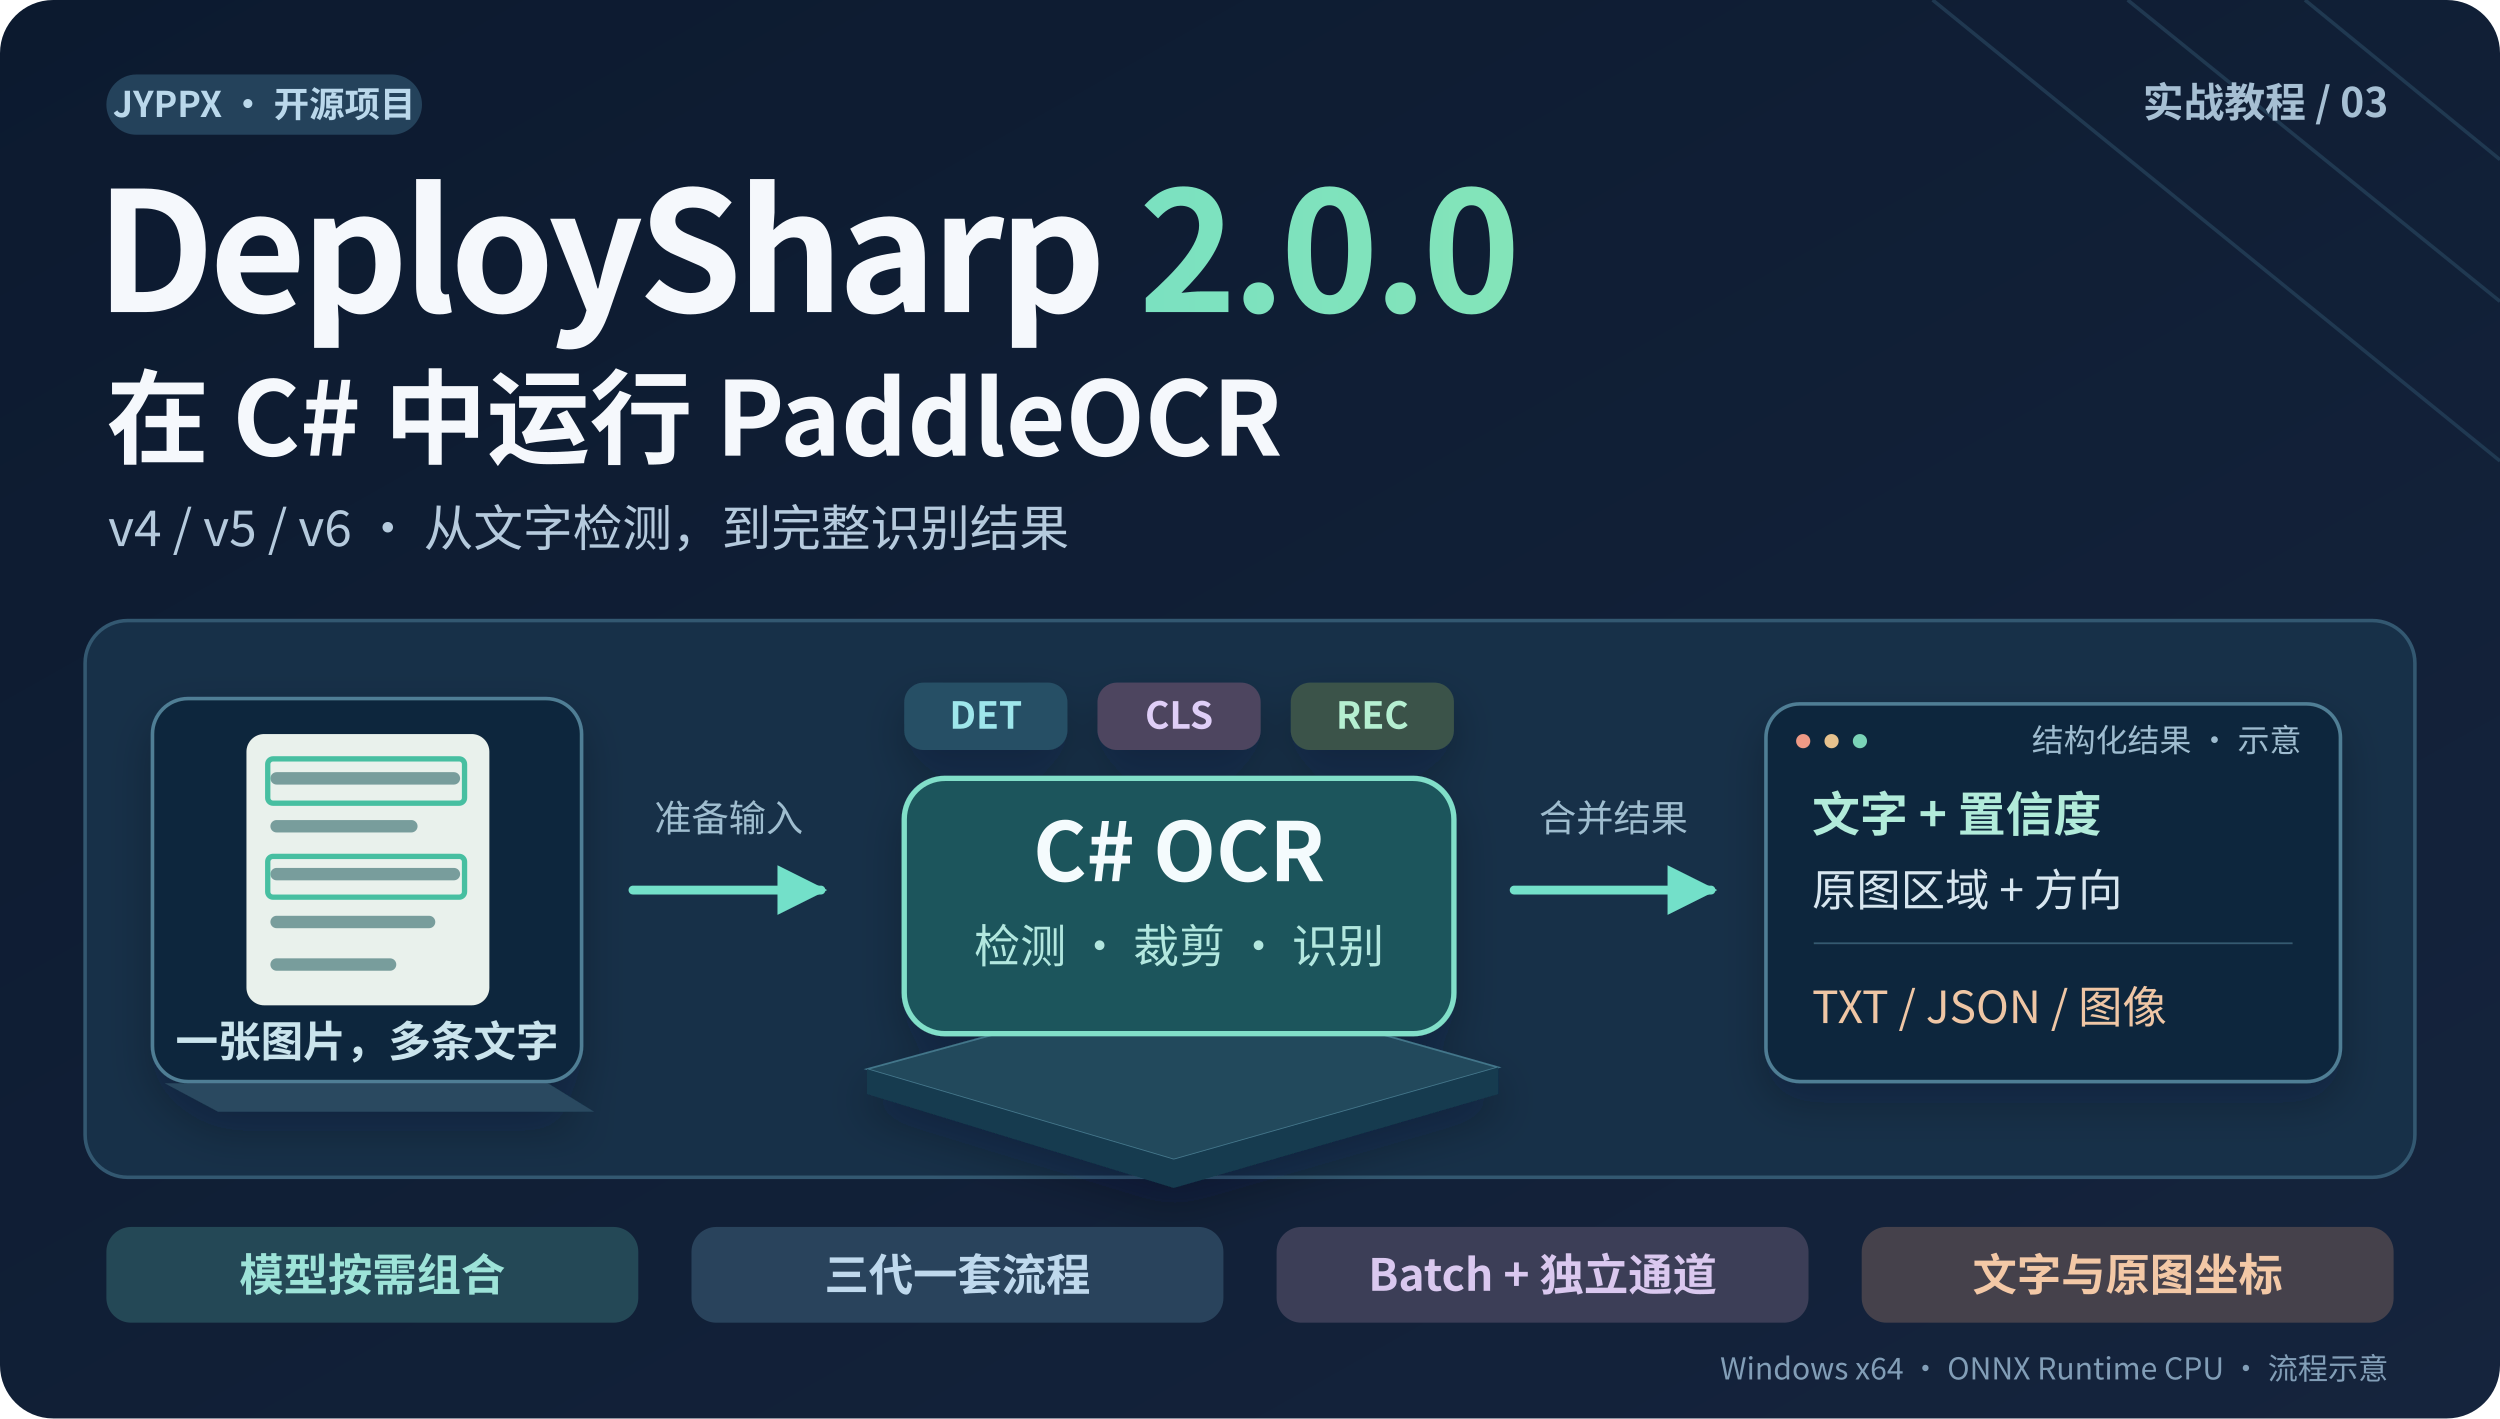
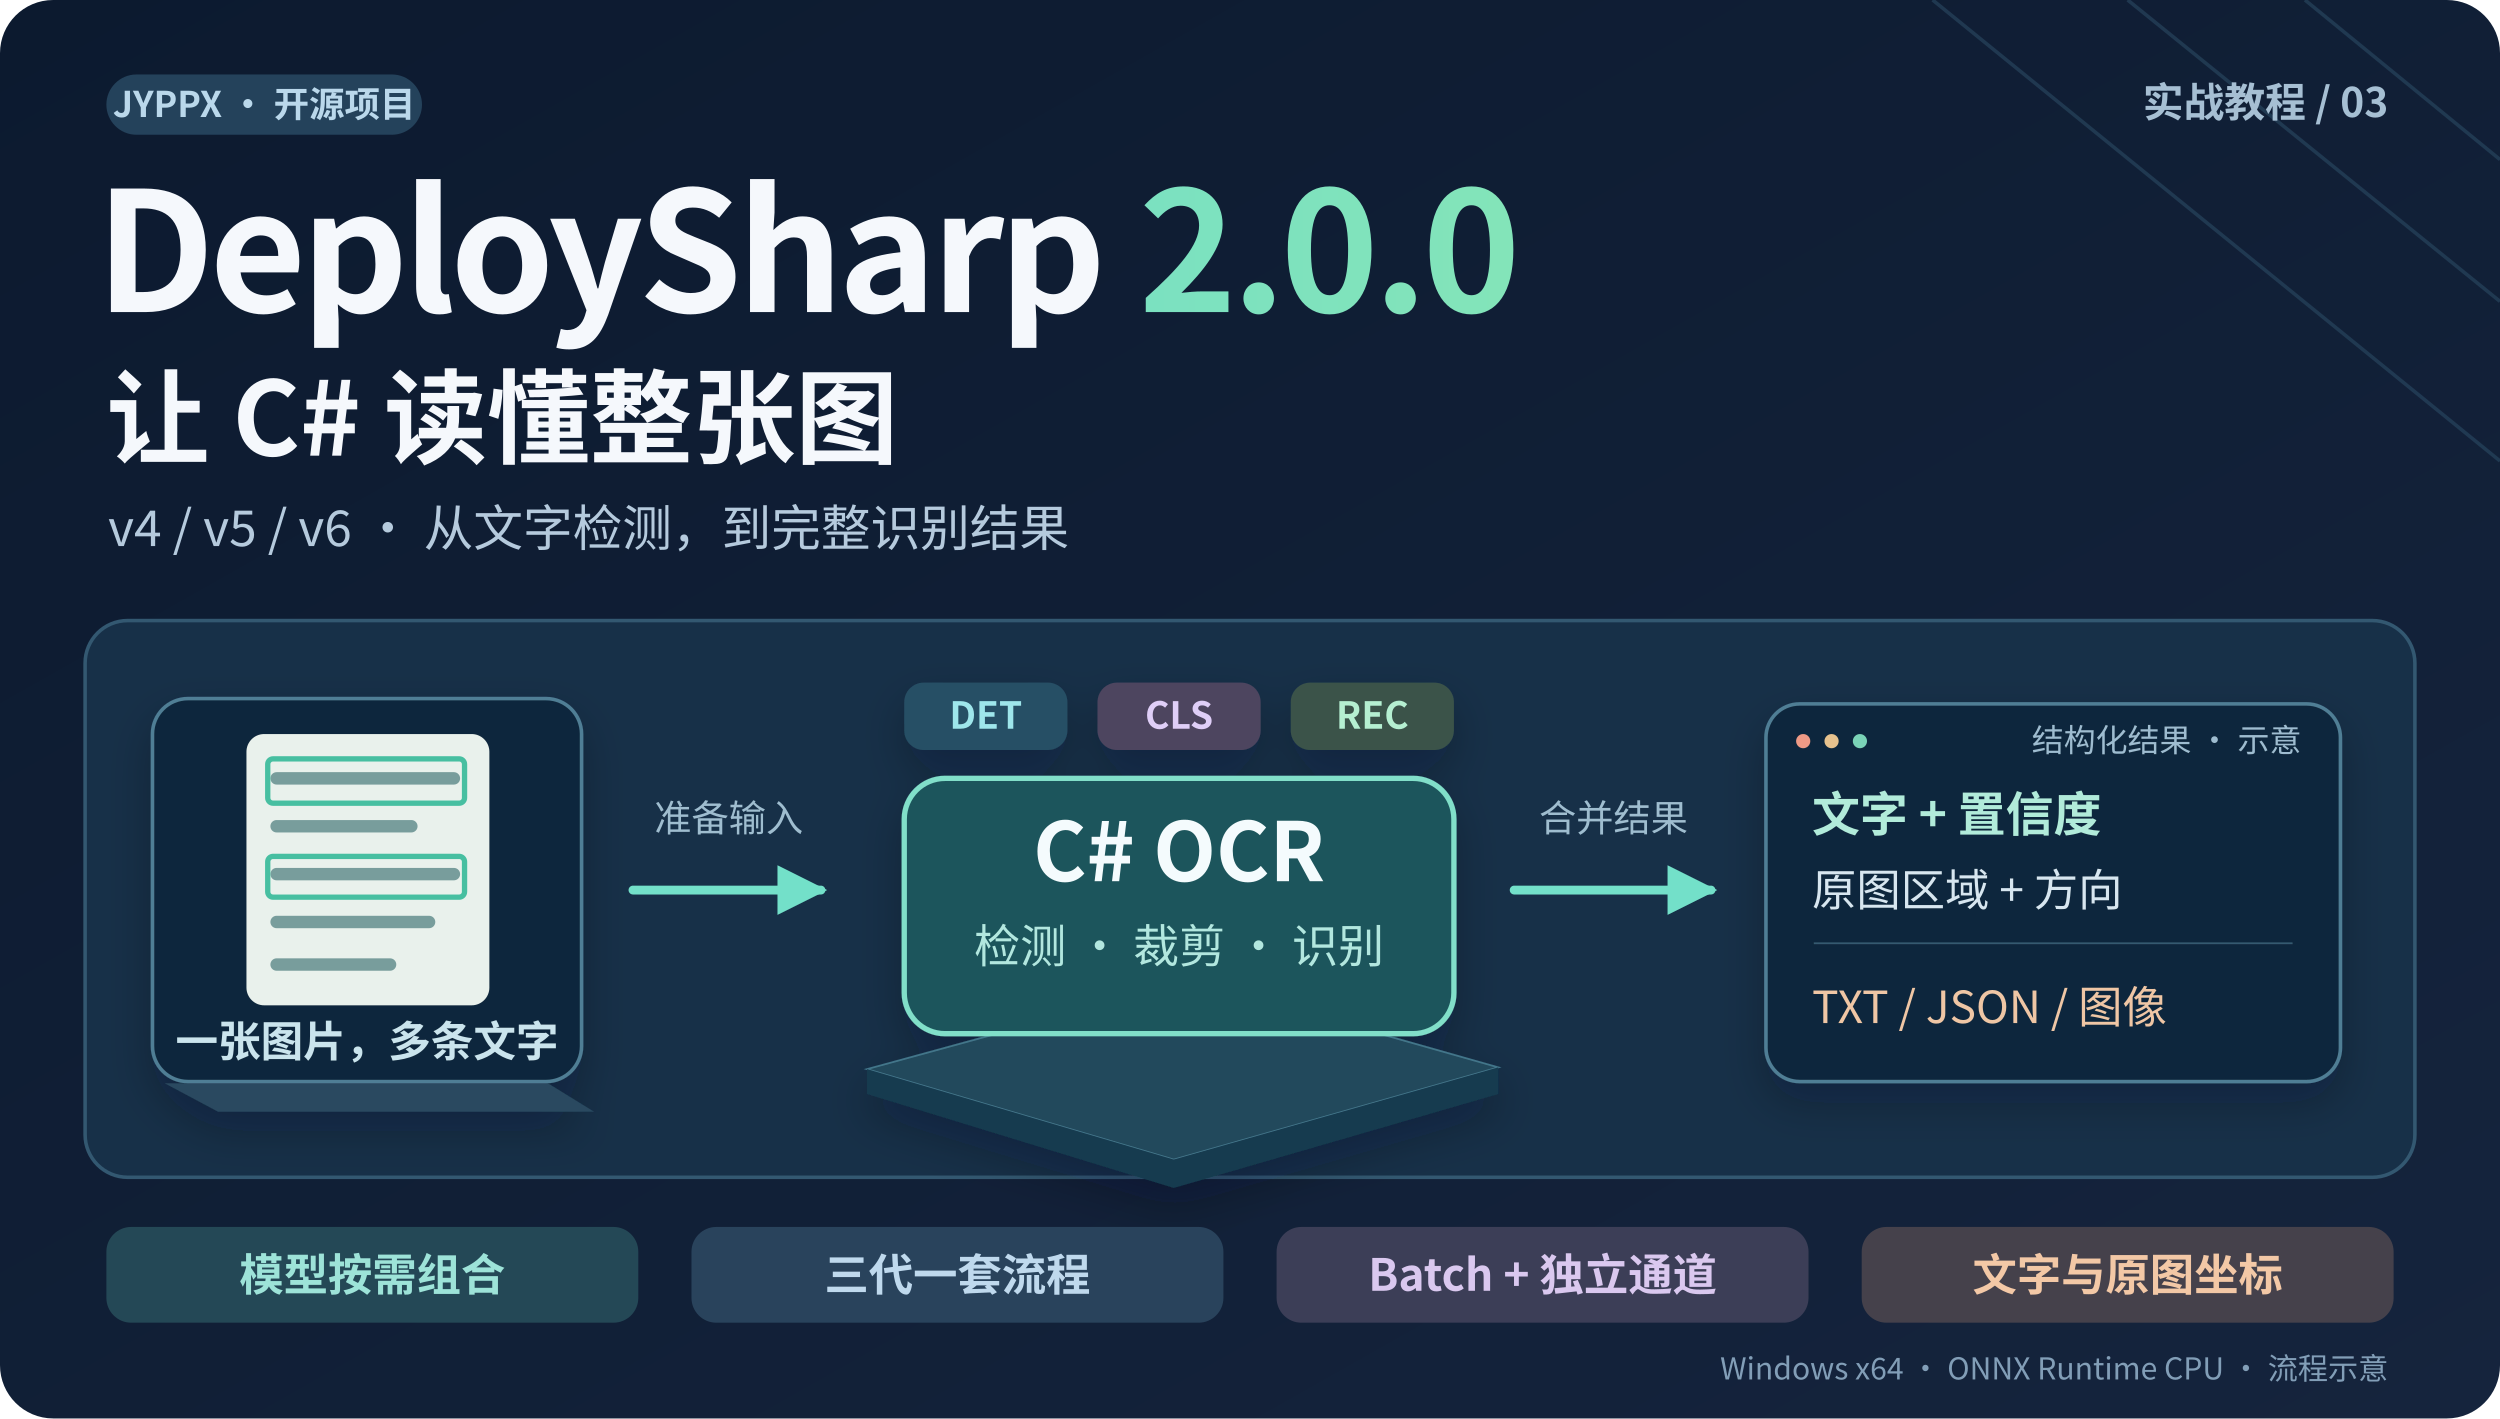
<svg xmlns="http://www.w3.org/2000/svg" width="1410" height="800" viewBox="0 0 1410 800" role="img" aria-labelledby="title desc">
  <defs>
    <linearGradient id="bg" x2="1" y2="1">
      <stop stop-color="#0c1a2f" />
      <stop offset="1" stop-color="#15243d" />
    </linearGradient>
    <linearGradient id="teal">
      <stop stop-color="#65d9d5" />
      <stop offset="1" stop-color="#83e4b9" />
    </linearGradient>
    <filter id="shadow" x="-20%" y="-30%" width="150%" height="170%">
      <feDropShadow dx="0" dy="11" stdDeviation="12" flood-color="#050d19" flood-opacity="0.25" />
    </filter>
    <marker id="arrow" viewBox="0 0 10 10" refX="8" refY="5" markerWidth="7" markerHeight="7" orient="auto">
      <path d="M1 1L9 5L1 9Z" fill="#73e0c9" />
    </marker>
  </defs>
  <rect width="1410" height="800" rx="30" fill="url(#bg)" />
  <path d="M1090 0L1410 260M1200 0L1410 170M1300 0L1410 90" fill="none" stroke="#284660" stroke-width="2" opacity="0.65" />
  <g font-family="Segoe UI, Microsoft YaHei, Noto Sans CJK SC, sans-serif">
    <rect x="60" y="42" width="178" height="34" rx="17" fill="#24425b" />
    <text x="149" y="66" text-anchor="middle" font-size="20" font-weight="600" fill="#bad8eb">JYPPX · 开源项目</text>
    <text x="1347" y="66" text-anchor="end" font-size="23" font-weight="600" fill="#a6bfd3">实战教程 / 03</text>
    <text x="54" y="176" font-size="94" font-weight="750" letter-spacing="-3" fill="#f5f8fc">DeploySharp <tspan fill="url(#teal)">2.0.0</tspan>
    </text>
-     <text x="60" y="257" font-size="58" font-weight="750" fill="#f5f8fc">在 C# 中运行 PaddleOCR</text>
+     <text x="60" y="257" font-size="58" font-weight="750" fill="#f5f8fc">让 C# 读懂整张图</text>
    <text x="61" y="308" font-size="28" fill="#b5cadd">v4 / v5 / v6 · 从文字检测，到完整识别结果</text>
    <rect x="48" y="350" width="1314" height="314" rx="24" fill="#173048" stroke="#335871" stroke-width="2" />
    <g filter="url(#shadow)">
      <path d="M93 611L123 627H335L309 611Z" fill="#294a60" />
      <rect x="86" y="394" width="242" height="216" rx="20" fill="#10283c" stroke="#507e95" stroke-width="2" />
      <rect x="139" y="414" width="137" height="153" rx="10" fill="#e9f1ec" />
      <path d="M156 439H256M156 466H232M156 493H256M156 520H242M156 544H220" stroke="#789d9c" stroke-width="7" stroke-linecap="round" />
      <rect x="151" y="428" width="111" height="25" rx="3" fill="none" stroke="#47bfa1" stroke-width="3" />
      <rect x="151" y="483" width="111" height="23" rx="3" fill="none" stroke="#47bfa1" stroke-width="3" />
      <text x="207" y="596" text-anchor="middle" font-size="24" font-weight="600" fill="#cae4ed">一张图片，多条文字</text>
      <path d="M489 603L662 654L845 602L672 553Z" fill="#22485b" stroke="#43768a" />
      <path d="M489 603V617L662 670V654ZM662 654V670L845 617V602" fill="#173a4f" />
      <rect x="510" y="439" width="310" height="144" rx="23" fill="#1d555b" stroke="#81dfc9" stroke-width="3" />
      <text x="665" y="497" text-anchor="middle" font-size="46" font-weight="750" fill="#f4fbfd">C# OCR</text>
      <text x="665" y="543" text-anchor="middle" font-size="26" fill="#b2e7df">检测 · 裁剪 · 识别</text>
      <g text-anchor="middle" font-size="21" font-weight="700">
        <rect x="510" y="385" width="92" height="38" rx="11" fill="#284f65" />
        <text x="556" y="411" fill="#9ee6eb">DET</text>
        <rect x="619" y="385" width="92" height="38" rx="11" fill="#4d455f" />
        <text x="665" y="411" fill="#dfcef7">CLS</text>
        <rect x="728" y="385" width="92" height="38" rx="11" fill="#3a534a" />
        <text x="774" y="411" fill="#b5efd1">REC</text>
      </g>
      <rect x="996" y="397" width="324" height="213" rx="19" fill="#10283c" stroke="#507e95" stroke-width="2" />
      <circle cx="1017" cy="418" r="4" fill="#ee9a86" />
      <circle cx="1033" cy="418" r="4" fill="#e7c28e" />
      <circle cx="1049" cy="418" r="4" fill="#7ad3b7" />
      <text x="1298" y="424" text-anchor="end" font-size="18" fill="#9ebcd0">结构化结果 · 示意</text>
      <text x="1022" y="469" font-size="27" font-weight="600" fill="#b1ebda">文字 + 置信度</text>
      <text x="1022" y="511" font-size="25" fill="#d7e6f0">原图区域 + 方向</text>
      <path d="M1023 532H1293" stroke="#355a71" />
      <text x="1022" y="577" font-size="25" fill="#efc6a5">TXT / JSON / 图像</text>
    </g>
    <g fill="none" stroke="#73e0c9" stroke-width="5" stroke-linecap="round" marker-end="url(#arrow)">
      <path d="M357 502H463" />
      <path d="M854 502H965" />
    </g>
    <g font-size="21" fill="#9fbdcf" text-anchor="middle">
      <text x="411" y="469">准备输入</text>
      <text x="910" y="469">合并结果</text>
    </g>
    <g text-anchor="middle" font-size="25" font-weight="650">
      <rect x="60" y="692" width="300" height="54" rx="14" fill="#244856" />
      <text x="210" y="728" fill="#9de3d8">模型按需组合</text>
      <rect x="390" y="692" width="300" height="54" rx="14" fill="#29435c" />
      <text x="540" y="728" fill="#bfd9ed">三代一套流程</text>
      <rect x="720" y="692" width="300" height="54" rx="14" fill="#3c3e57" />
      <text x="870" y="728" fill="#dac8ef">Batch + 独立通道</text>
      <rect x="1050" y="692" width="300" height="54" rx="14" fill="#45414b" />
      <text x="1200" y="728" fill="#f3c8a6">文字与原图坐标</text>
    </g>
    <text x="1347" y="778" text-anchor="end" font-size="17" fill="#829eb7">Windows x64 · ONNX Runtime CPU · 流程示意</text>
  </g>
</svg>
